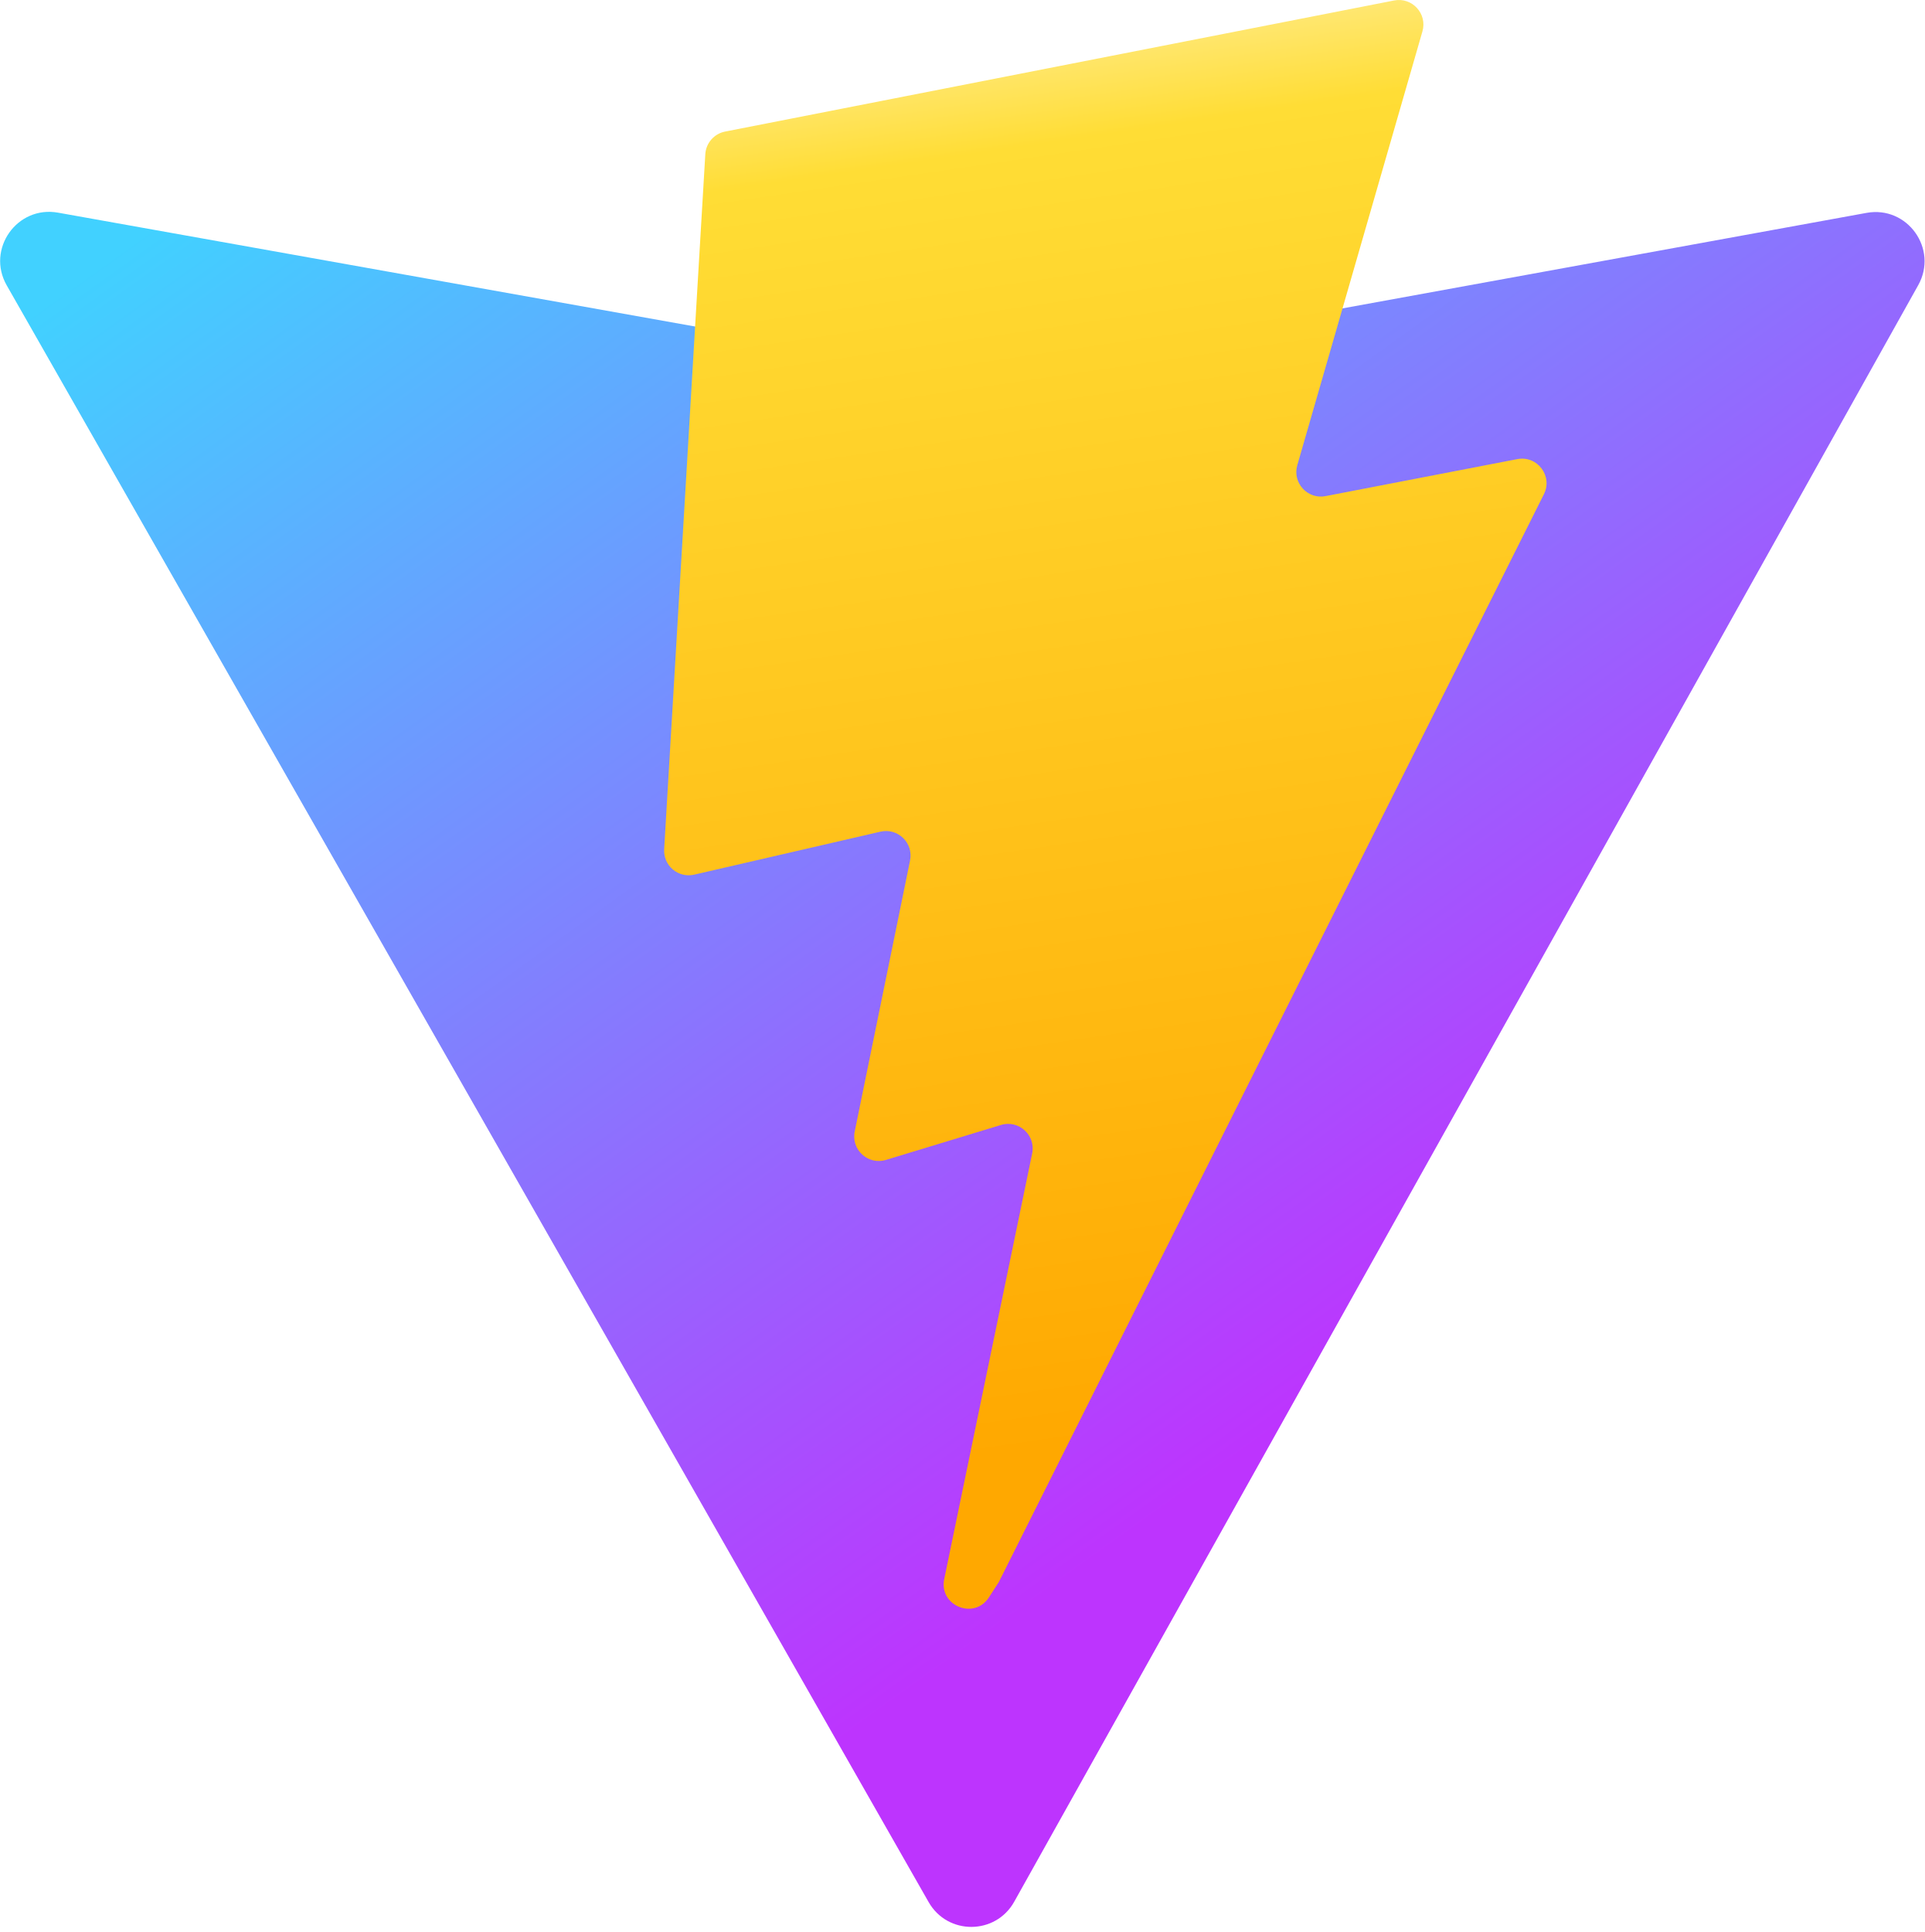
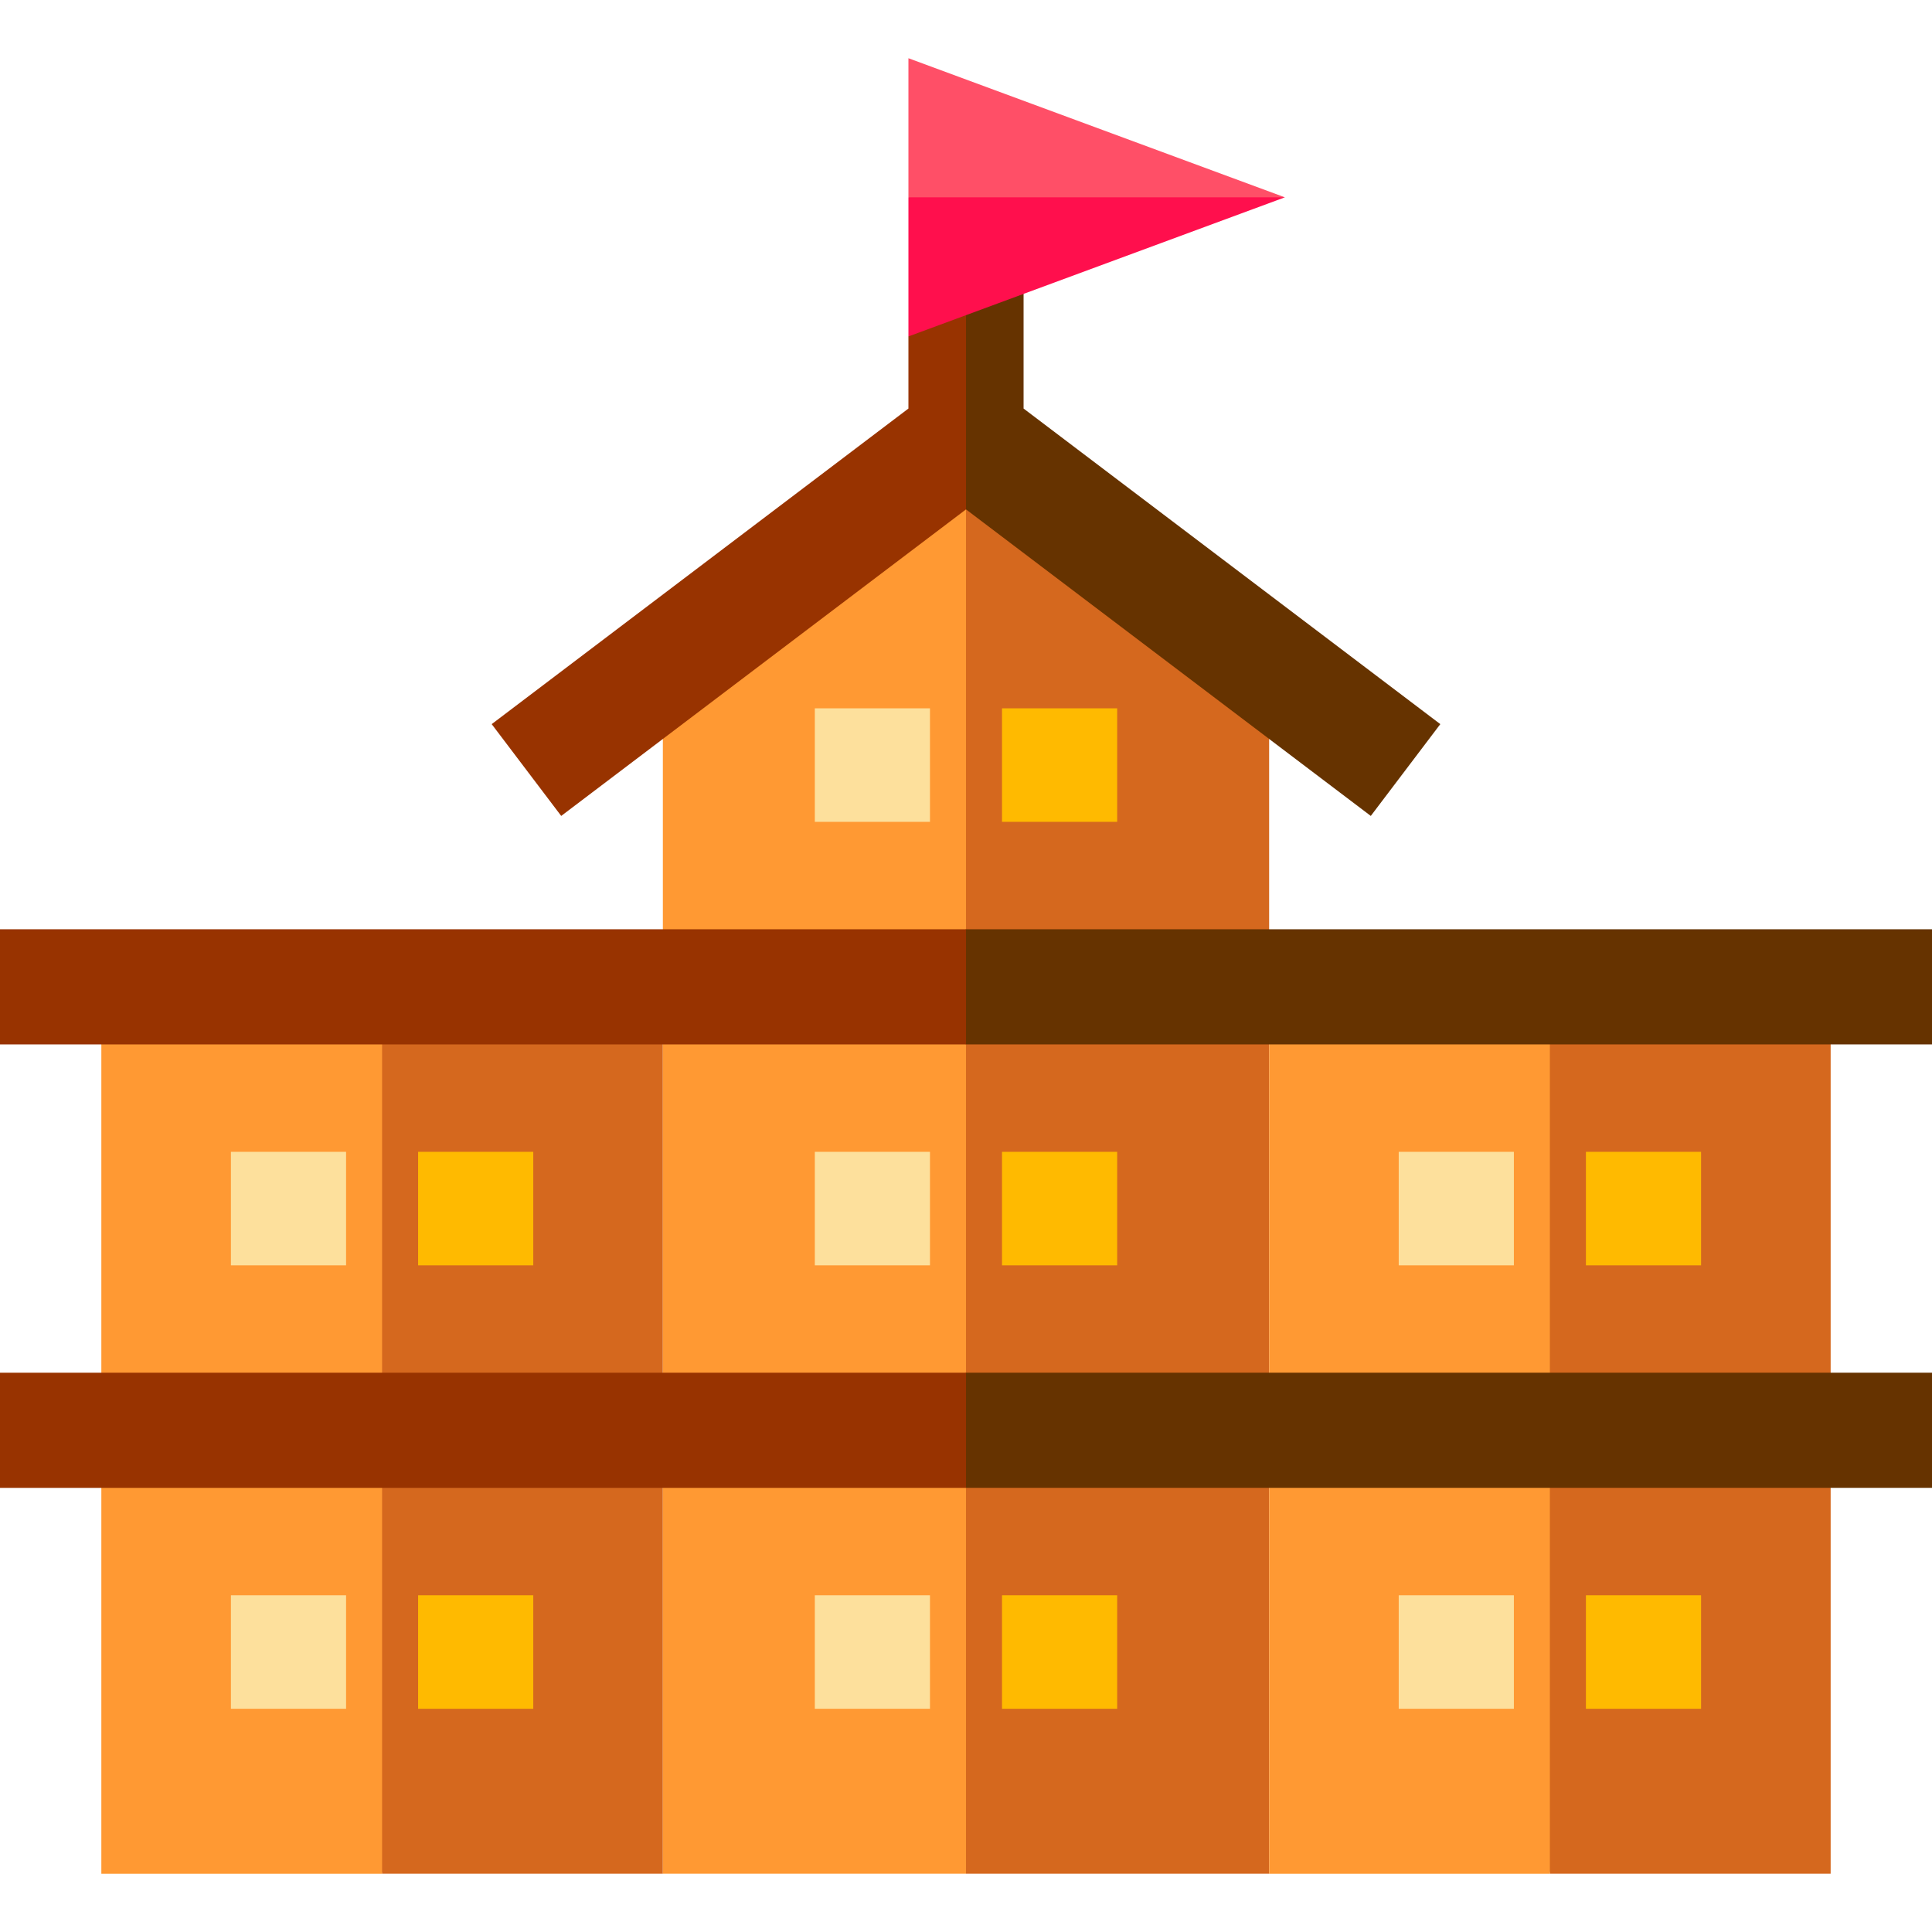
- <svg xmlns="http://www.w3.org/2000/svg" aria-hidden="true" role="img" class="iconify iconify--logos" width="31.88" height="32" preserveAspectRatio="xMidYMid meet" viewBox="0 0 256 257">
-   <defs>
-     <linearGradient id="IconifyId1813088fe1fbc01fb466" x1="-.828%" x2="57.636%" y1="7.652%" y2="78.411%">
-       <stop offset="0%" stop-color="#41D1FF" />
-       <stop offset="100%" stop-color="#BD34FE" />
-     </linearGradient>
-     <linearGradient id="IconifyId1813088fe1fbc01fb467" x1="43.376%" x2="50.316%" y1="2.242%" y2="89.03%">
-       <stop offset="0%" stop-color="#FFEA83" />
-       <stop offset="8.333%" stop-color="#FFDD35" />
-       <stop offset="100%" stop-color="#FFA800" />
-     </linearGradient>
-   </defs>
-   <path fill="url(#IconifyId1813088fe1fbc01fb466)" d="M255.153 37.938L134.897 252.976c-2.483 4.44-8.862 4.466-11.382.048L.875 37.958c-2.746-4.814 1.371-10.646 6.827-9.67l120.385 21.517a6.537 6.537 0 0 0 2.322-.004l117.867-21.483c5.438-.991 9.574 4.796 6.877 9.62Z" />
-   <path fill="url(#IconifyId1813088fe1fbc01fb467)" d="M185.432.063L96.44 17.501a3.268 3.268 0 0 0-2.634 3.014l-5.474 92.456a3.268 3.268 0 0 0 3.997 3.378l24.777-5.718c2.318-.535 4.413 1.507 3.936 3.838l-7.361 36.047c-.495 2.426 1.782 4.5 4.151 3.78l15.304-4.649c2.372-.72 4.652 1.36 4.15 3.788l-11.698 56.621c-.732 3.542 3.979 5.473 5.943 2.437l1.313-2.028l72.516-144.72c1.215-2.423-.88-5.186-3.54-4.672l-25.505 4.922c-2.396.462-4.435-1.77-3.759-4.114l16.646-57.705c.677-2.35-1.37-4.583-3.769-4.113Z" />
+ <svg xmlns="http://www.w3.org/2000/svg" version="1.1" id="Layer_1" viewBox="0 0 512 512" xml:space="preserve">
+   <g>
+     <polygon style="fill:#D5681E;" points="256.001,496.565 336.335,496.565 336.335,176.689 256.001,115.855 235.656,305.24  " />
+     <polygon style="fill:#D5681E;" points="101.261,496.565 175.665,496.565 175.665,261.519 101.261,261.519 80.917,379.043  " />
+     <polygon style="fill:#D5681E;" points="410.739,261.519 390.395,379.043 410.739,496.565 485.143,496.565 485.143,261.519  " />
+   </g>
+   <g>
+     <polygon style="fill:#FF9933;" points="175.665,496.565 256.001,496.565 256.001,115.855 175.665,176.689  " />
+     <rect x="26.857" y="261.523" style="fill:#FF9933;" width="74.399" height="235.049" />
+     <rect x="336.333" y="261.523" style="fill:#FF9933;" width="74.399" height="235.049" />
+   </g>
+   <rect x="110.806" y="305.244" style="fill:#FFBA00;" width="30.517" height="30.083" />
+   <rect x="61.196" y="305.244" style="fill:#FDE09C;" width="30.517" height="30.083" />
+   <rect x="110.806" y="422.763" style="fill:#FFBA00;" width="30.517" height="30.082" />
+   <rect x="61.196" y="422.763" style="fill:#FDE09C;" width="30.517" height="30.082" />
+   <rect x="265.545" y="305.244" style="fill:#FFBA00;" width="30.517" height="30.083" />
+   <rect x="215.935" y="305.244" style="fill:#FDE09C;" width="30.517" height="30.083" />
+   <rect x="265.545" y="187.714" style="fill:#FFBA00;" width="30.517" height="30.082" />
+   <rect x="215.935" y="187.714" style="fill:#FDE09C;" width="30.517" height="30.082" />
+   <rect x="265.545" y="422.763" style="fill:#FFBA00;" width="30.517" height="30.082" />
+   <rect x="215.935" y="422.763" style="fill:#FDE09C;" width="30.517" height="30.082" />
+   <rect x="420.284" y="305.244" style="fill:#FFBA00;" width="30.517" height="30.083" />
+   <rect x="370.675" y="305.244" style="fill:#FDE09C;" width="30.517" height="30.083" />
+   <rect x="420.284" y="422.763" style="fill:#FFBA00;" width="30.517" height="30.082" />
+   <rect x="370.675" y="422.763" style="fill:#FDE09C;" width="30.517" height="30.082" />
+   <polygon style="fill:#663300;" points="381.697,191.901 271.259,108.269 271.259,53.005 256.001,71.082 245.828,105.705   256.001,134.994 363.274,216.229 " />
+   <polygon style="fill:#983300;" points="240.742,89.159 240.742,108.269 130.303,191.901 148.726,216.229 256.001,134.994   256.001,71.082 " />
+   <polygon style="fill:#FF0F4D;" points="240.742,89.159 340.505,52.294 271.259,42.122 240.742,52.294 " />
+   <polygon style="fill:#FF4F67;" points="240.742,52.294 340.505,52.294 240.742,15.428 " />
+   <g>
+     <polygon style="fill:#663300;" points="512,246.261 256.001,246.261 235.656,261.519 256.001,276.778 512,276.778  " />
+     <polygon style="fill:#663300;" points="512,394.3 512,363.784 256.001,363.784 235.656,379.043 256.001,394.3  " />
+   </g>
+   <g>
+     <rect y="246.265" style="fill:#983300;" width="256.004" height="30.517" />
+     <rect y="363.785" style="fill:#983300;" width="256.004" height="30.517" />
+   </g>
</svg>
